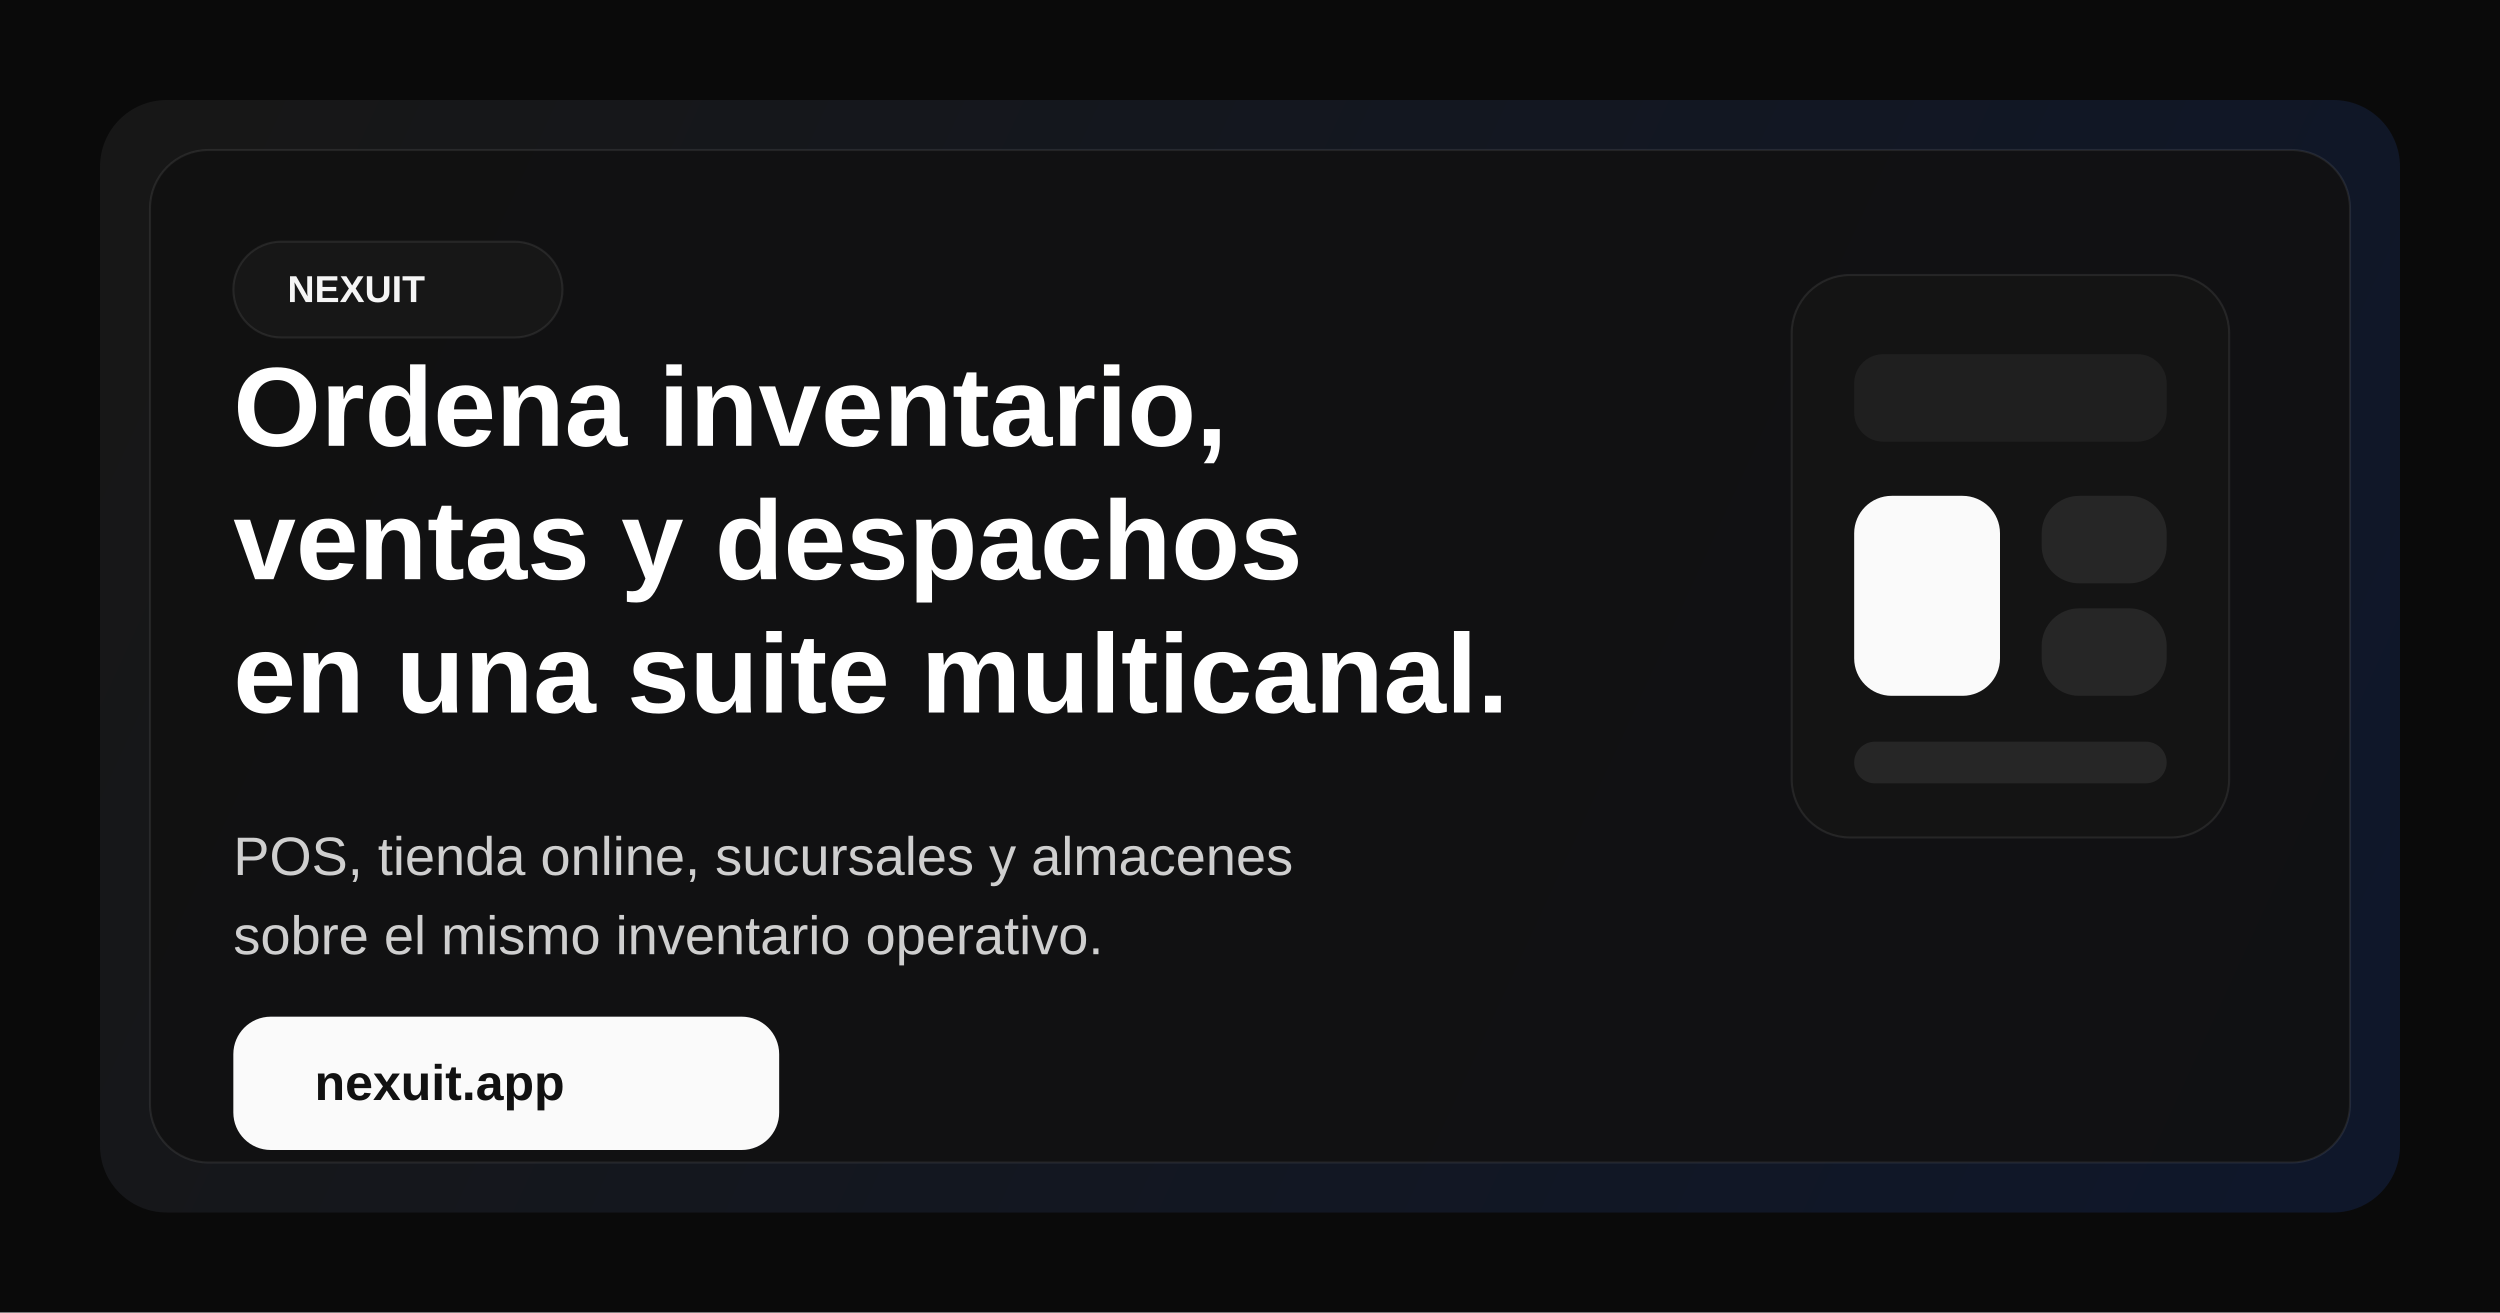
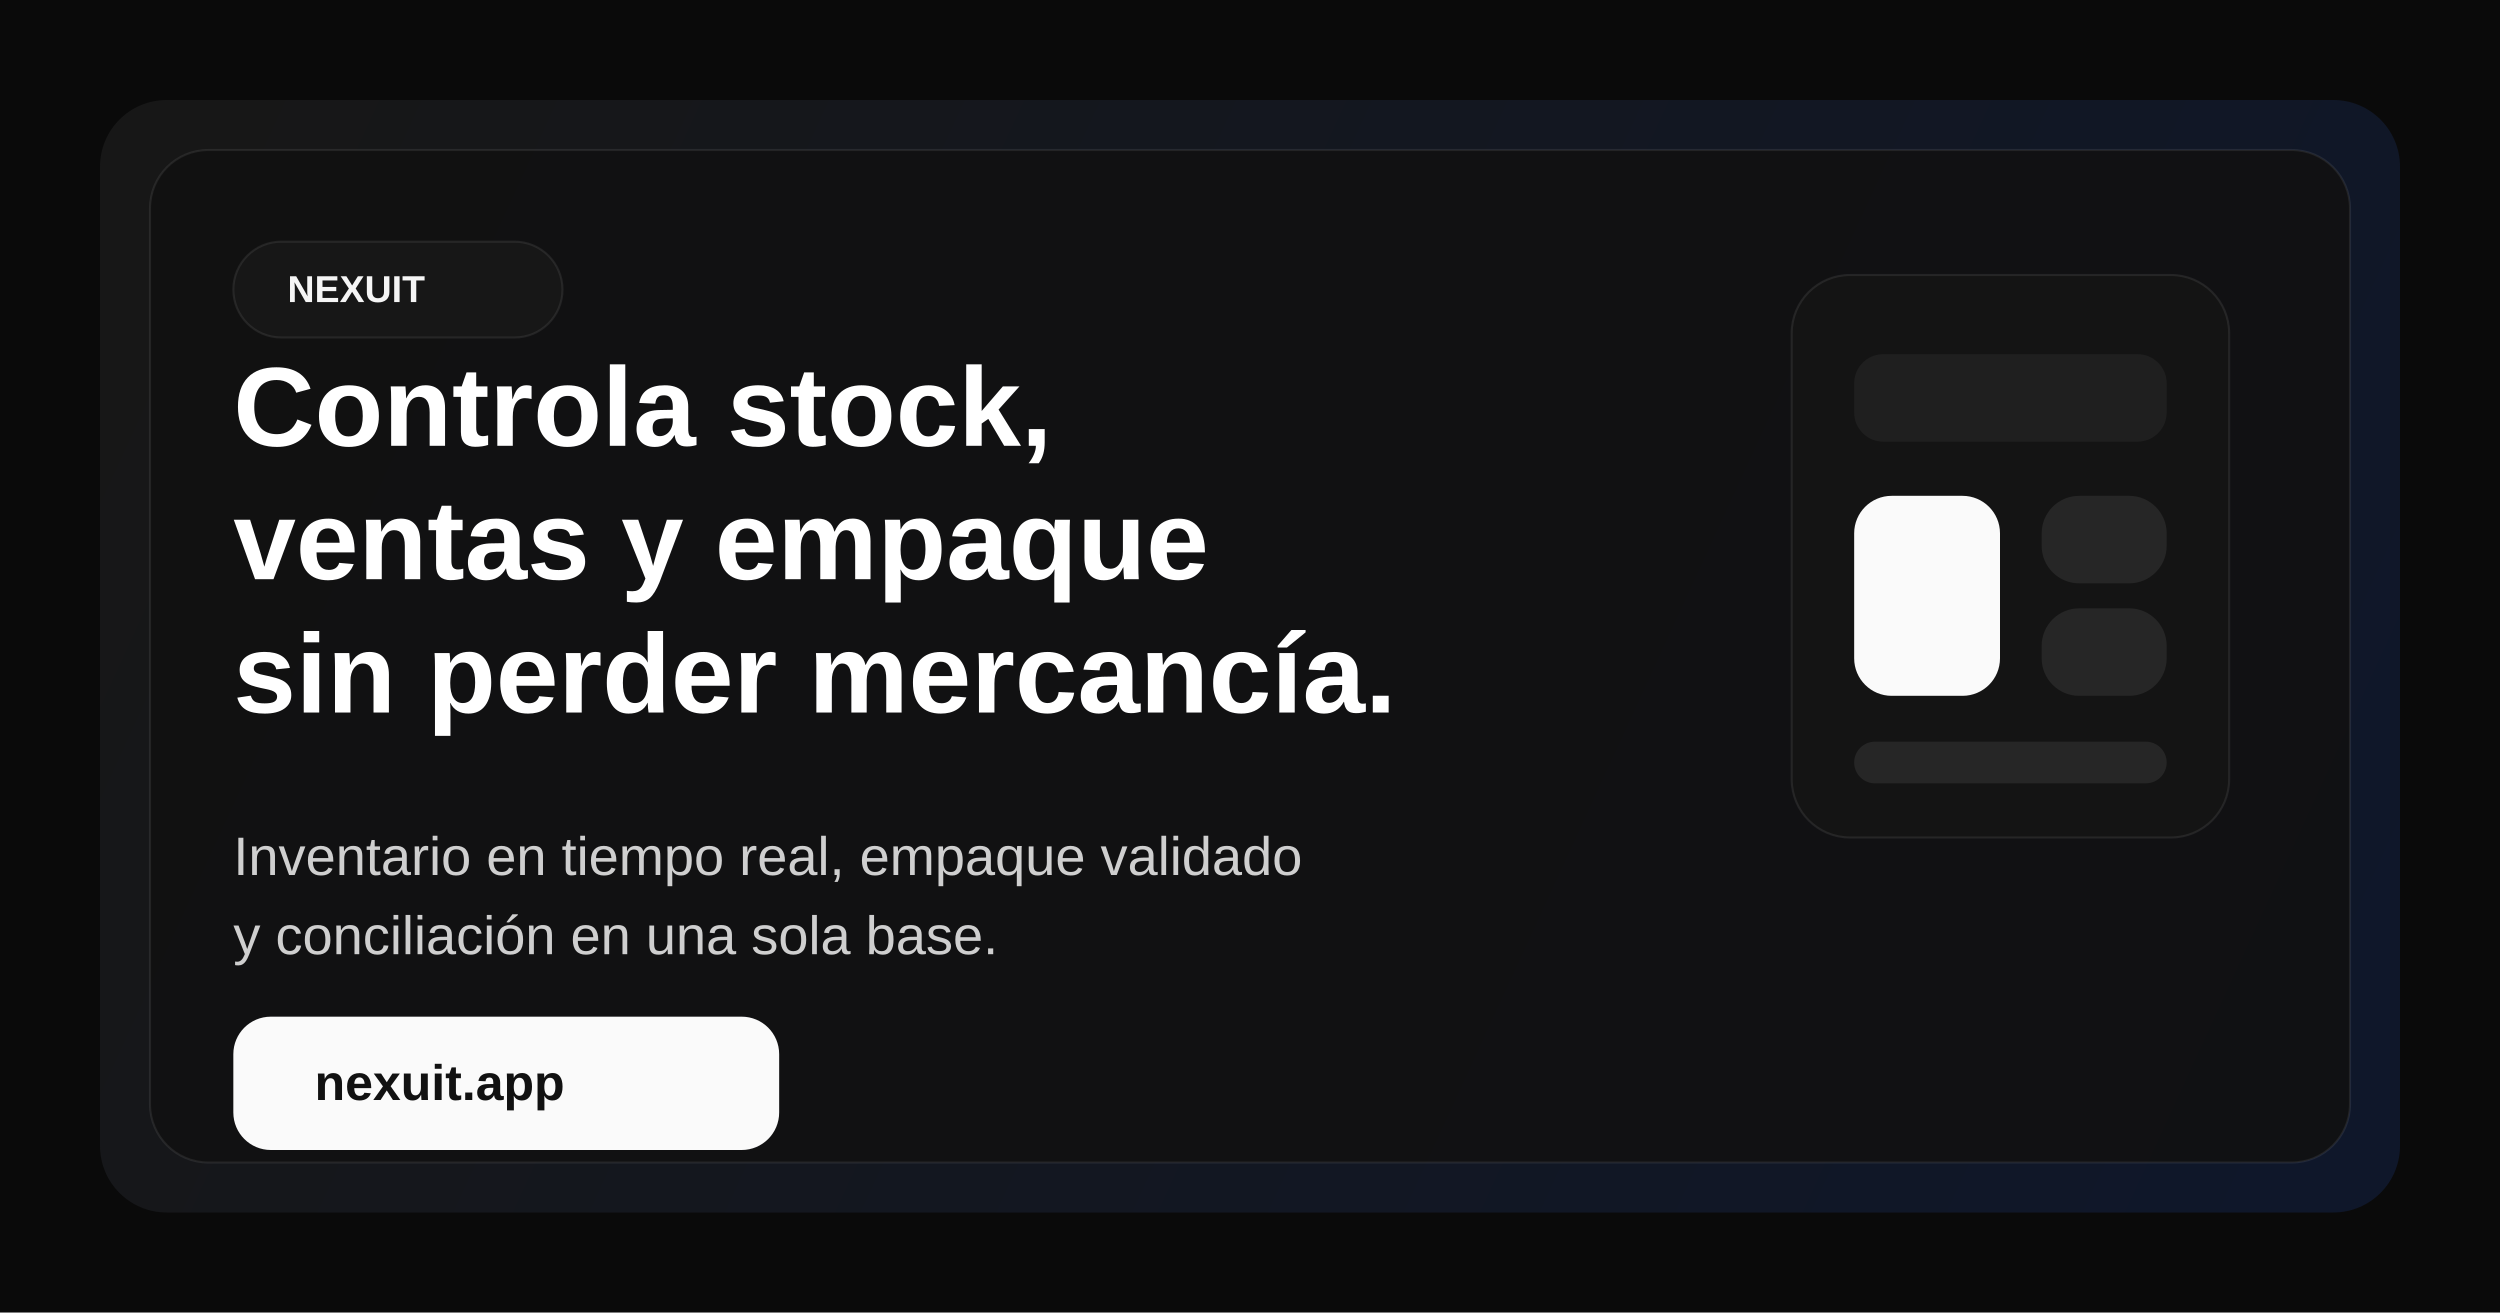
<svg xmlns="http://www.w3.org/2000/svg" width="1200" height="630" viewBox="0 0 1200 630" fill="none">
  <rect width="1200" height="630" fill="#0A0A0A" />
  <rect x="48" y="48" width="1104" height="534" rx="32" fill="url(#paint0_linear_1_2)" />
  <rect x="72" y="72" width="1056" height="486" rx="28" fill="#111111" fill-opacity="0.9" stroke="#FFFFFF" stroke-opacity="0.08" />
  <rect x="112" y="116" width="158" height="46" rx="23" fill="#171717" stroke="#FFFFFF" stroke-opacity="0.08" />
  <text x="138" y="145" fill="#F5F5F5" font-family="Arial, Helvetica, sans-serif" font-size="18" font-weight="700">NEXUIT</text>
-   <text x="112" y="214" fill="#FFFFFF" font-family="Arial, Helvetica, sans-serif" font-size="54" font-weight="700">Ordena inventario,</text>
-   <text x="112" y="278" fill="#FFFFFF" font-family="Arial, Helvetica, sans-serif" font-size="54" font-weight="700">ventas y despachos</text>
-   <text x="112" y="342" fill="#FFFFFF" font-family="Arial, Helvetica, sans-serif" font-size="54" font-weight="700">en una suite multicanal.</text>
-   <text x="112" y="420" fill="#CFCFCF" font-family="Arial, Helvetica, sans-serif" font-size="26" font-weight="400">POS, tienda online, sucursales y almacenes</text>
-   <text x="112" y="458" fill="#CFCFCF" font-family="Arial, Helvetica, sans-serif" font-size="26" font-weight="400">sobre el mismo inventario operativo.</text>
+   <text x="112" y="214" fill="#FFFFFF" font-family="Arial, Helvetica, sans-serif" font-size="54" font-weight="700">Controla stock,</text>
+   <text x="112" y="278" fill="#FFFFFF" font-family="Arial, Helvetica, sans-serif" font-size="54" font-weight="700">ventas y empaque</text>
+   <text x="112" y="342" fill="#FFFFFF" font-family="Arial, Helvetica, sans-serif" font-size="54" font-weight="700">sin perder mercancía.</text>
+   <text x="112" y="420" fill="#CFCFCF" font-family="Arial, Helvetica, sans-serif" font-size="26" font-weight="400">Inventario en tiempo real, empaque validado</text>
+   <text x="112" y="458" fill="#CFCFCF" font-family="Arial, Helvetica, sans-serif" font-size="26" font-weight="400">y conciliación en una sola base.</text>
  <rect x="112" y="488" width="262" height="64" rx="18" fill="#FAFAFA" />
  <text x="151" y="528" fill="#111111" font-family="Arial, Helvetica, sans-serif" font-size="24" font-weight="700">nexuit.app</text>
  <rect x="860" y="132" width="210" height="270" rx="28" fill="#141414" stroke="#FFFFFF" stroke-opacity="0.08" />
  <rect x="890" y="170" width="150" height="42" rx="14" fill="#1F1F1F" />
  <rect x="890" y="238" width="70" height="96" rx="18" fill="#FAFAFA" />
  <rect x="980" y="238" width="60" height="42" rx="18" fill="#262626" />
  <rect x="980" y="292" width="60" height="42" rx="18" fill="#262626" />
  <rect x="890" y="356" width="150" height="20" rx="10" fill="#262626" />
  <defs>
    <linearGradient id="paint0_linear_1_2" x1="90" y1="80" x2="1112" y2="550" gradientUnits="userSpaceOnUse">
      <stop stop-color="#171717" />
      <stop offset="1" stop-color="#0F172A" />
    </linearGradient>
  </defs>
</svg>
